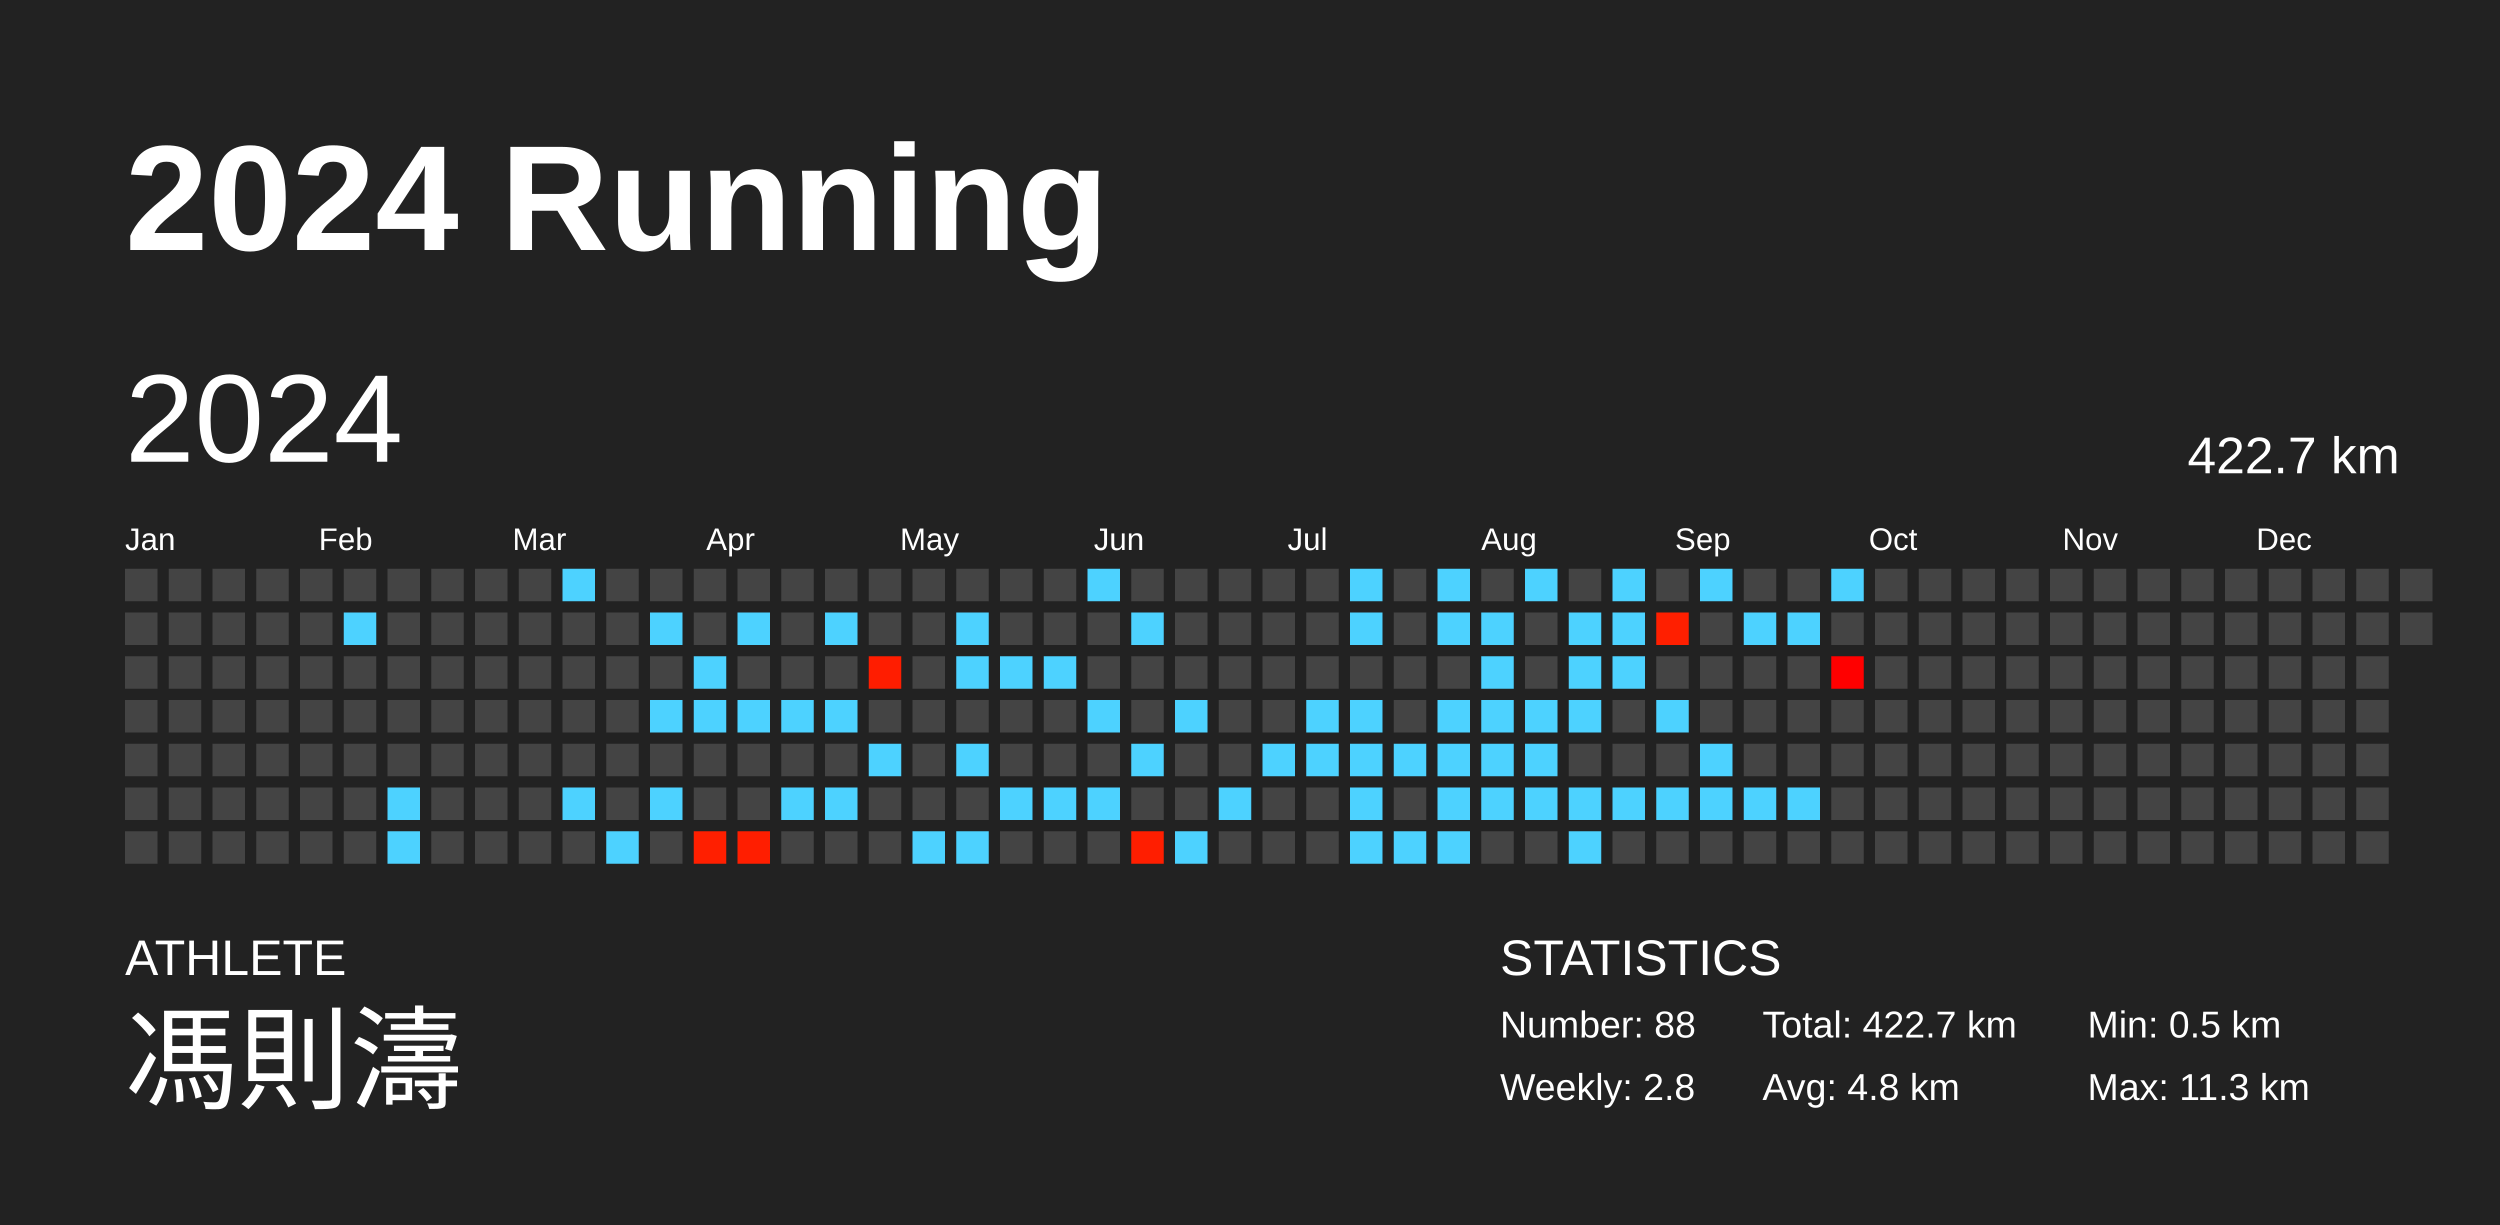
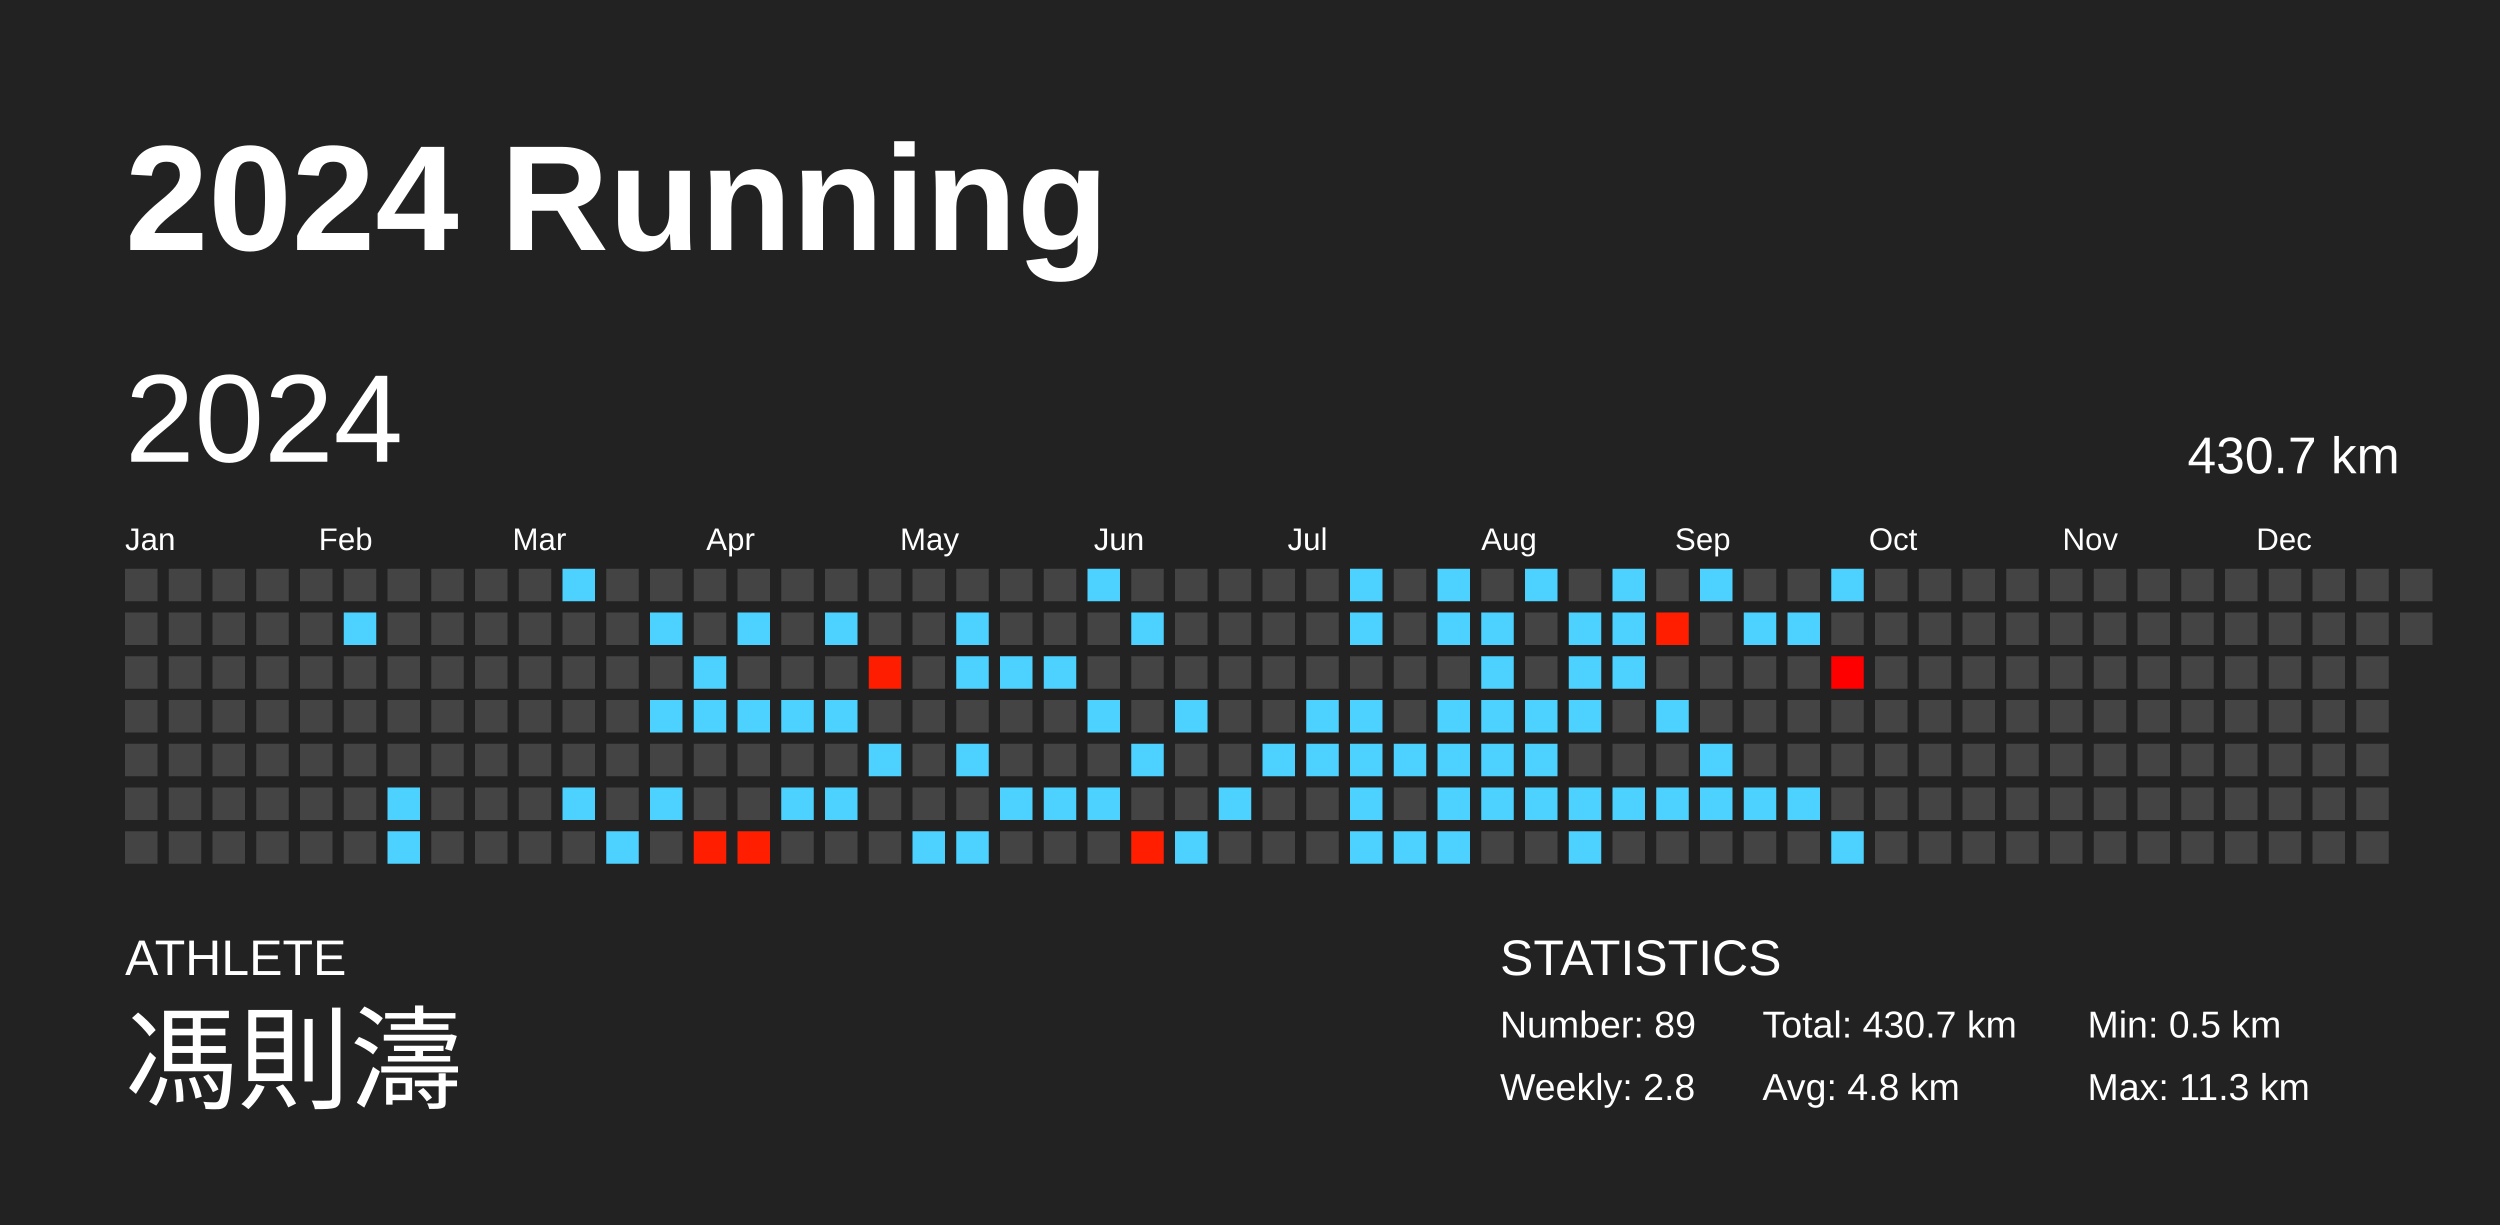
<svg xmlns="http://www.w3.org/2000/svg" baseProfile="full" height="98mm" version="1.1" viewBox="0,0,200,98" width="200mm">
  <defs />
  <rect fill="#222222" height="98" width="200" x="0" y="0" />
  <text fill="#FFFFFF" style="font-size:12px; font-family:Arial; font-weight:bold;" x="10" y="20">2024 Running</text>
  <text fill="#FFFFFF" style="font-size:4px; font-family:Arial" x="10" y="78">ATHLETE</text>
  <text fill="#FFFFFF" style="font-size:9px; font-family:Arial" x="10" y="88">馮則濤</text>
  <text fill="#FFFFFF" style="font-size:4px; font-family:Arial" x="120" y="78">STATISTICS</text>
-   <text fill="#FFFFFF" style="font-size:3px; font-family:Arial" x="120" y="83">Number: 88</text>
+   <text fill="#FFFFFF" style="font-size:3px; font-family:Arial" x="120" y="83">Number: 89</text>
  <text fill="#FFFFFF" style="font-size:3px; font-family:Arial" x="120" y="88">Weekly: 2.8</text>
-   <text fill="#FFFFFF" style="font-size:3px; font-family:Arial" x="141" y="83">Total: 422.7 km</text>
+   <text fill="#FFFFFF" style="font-size:3px; font-family:Arial" x="141" y="83">Total: 430.7 km</text>
  <text fill="#FFFFFF" style="font-size:3px; font-family:Arial" x="141" y="88">Avg: 4.8 km</text>
  <text fill="#FFFFFF" style="font-size:3px; font-family:Arial" x="167" y="83">Min: 0.5 km</text>
  <text fill="#FFFFFF" style="font-size:3px; font-family:Arial" x="167" y="88">Max: 11.3 km</text>
  <text dominant-baseline="hanging" fill="#FFFFFF" style="font-size:10.0px; font-family:Arial;" x="10" y="30">2024</text>
-   <text dominant-baseline="hanging" fill="#FFFFFF" style="font-size:4.125px; font-family:Arial;" x="175" y="35">422.7 km</text>
+   <text dominant-baseline="hanging" fill="#FFFFFF" style="font-size:4.125px; font-family:Arial;" x="175" y="35">430.7 km</text>
  <text fill="#FFFFFF" style="font-size:2.5px; font-family:Arial" x="10.0" y="44">Jan</text>
  <text fill="#FFFFFF" style="font-size:2.5px; font-family:Arial" x="25.5" y="44">Feb</text>
  <text fill="#FFFFFF" style="font-size:2.5px; font-family:Arial" x="41.0" y="44">Mar</text>
  <text fill="#FFFFFF" style="font-size:2.5px; font-family:Arial" x="56.5" y="44">Apr</text>
  <text fill="#FFFFFF" style="font-size:2.5px; font-family:Arial" x="72.0" y="44">May</text>
  <text fill="#FFFFFF" style="font-size:2.5px; font-family:Arial" x="87.5" y="44">Jun</text>
  <text fill="#FFFFFF" style="font-size:2.5px; font-family:Arial" x="103.0" y="44">Jul</text>
  <text fill="#FFFFFF" style="font-size:2.5px; font-family:Arial" x="118.5" y="44">Aug</text>
  <text fill="#FFFFFF" style="font-size:2.5px; font-family:Arial" x="134.0" y="44">Sep</text>
  <text fill="#FFFFFF" style="font-size:2.5px; font-family:Arial" x="149.5" y="44">Oct</text>
  <text fill="#FFFFFF" style="font-size:2.5px; font-family:Arial" x="165.0" y="44">Nov</text>
  <text fill="#FFFFFF" style="font-size:2.5px; font-family:Arial" x="180.5" y="44">Dec</text>
  <rect fill="#444444" height="2.6" width="2.6" x="10.0" y="45.5" />
  <rect fill="#444444" height="2.6" width="2.6" x="10.0" y="49.0" />
  <rect fill="#444444" height="2.6" width="2.6" x="10.0" y="52.5" />
  <rect fill="#444444" height="2.6" width="2.6" x="10.0" y="56.0" />
  <rect fill="#444444" height="2.6" width="2.6" x="10.0" y="59.5" />
  <rect fill="#444444" height="2.6" width="2.6" x="10.0" y="63.0" />
  <rect fill="#444444" height="2.6" width="2.6" x="10.0" y="66.5" />
  <rect fill="#444444" height="2.6" width="2.6" x="13.5" y="45.5" />
  <rect fill="#444444" height="2.6" width="2.6" x="13.5" y="49.0" />
  <rect fill="#444444" height="2.6" width="2.6" x="13.5" y="52.5" />
  <rect fill="#444444" height="2.6" width="2.6" x="13.5" y="56.0" />
  <rect fill="#444444" height="2.6" width="2.6" x="13.5" y="59.5" />
  <rect fill="#444444" height="2.6" width="2.6" x="13.5" y="63.0" />
  <rect fill="#444444" height="2.6" width="2.6" x="13.5" y="66.5" />
  <rect fill="#444444" height="2.6" width="2.6" x="17.0" y="45.5" />
  <rect fill="#444444" height="2.6" width="2.6" x="17.0" y="49.0" />
  <rect fill="#444444" height="2.6" width="2.6" x="17.0" y="52.5" />
  <rect fill="#444444" height="2.6" width="2.6" x="17.0" y="56.0" />
  <rect fill="#444444" height="2.6" width="2.6" x="17.0" y="59.5" />
  <rect fill="#444444" height="2.6" width="2.6" x="17.0" y="63.0" />
  <rect fill="#444444" height="2.6" width="2.6" x="17.0" y="66.5" />
  <rect fill="#444444" height="2.6" width="2.6" x="20.5" y="45.5" />
  <rect fill="#444444" height="2.6" width="2.6" x="20.5" y="49.0" />
  <rect fill="#444444" height="2.6" width="2.6" x="20.5" y="52.5" />
  <rect fill="#444444" height="2.6" width="2.6" x="20.5" y="56.0" />
  <rect fill="#444444" height="2.6" width="2.6" x="20.5" y="59.5" />
  <rect fill="#444444" height="2.6" width="2.6" x="20.5" y="63.0" />
  <rect fill="#444444" height="2.6" width="2.6" x="20.5" y="66.5" />
  <rect fill="#444444" height="2.6" width="2.6" x="24.0" y="45.5" />
  <rect fill="#444444" height="2.6" width="2.6" x="24.0" y="49.0" />
  <rect fill="#444444" height="2.6" width="2.6" x="24.0" y="52.5" />
  <rect fill="#444444" height="2.6" width="2.6" x="24.0" y="56.0" />
  <rect fill="#444444" height="2.6" width="2.6" x="24.0" y="59.5" />
  <rect fill="#444444" height="2.6" width="2.6" x="24.0" y="63.0" />
  <rect fill="#444444" height="2.6" width="2.6" x="24.0" y="66.5" />
  <rect fill="#444444" height="2.6" width="2.6" x="27.5" y="45.5" />
  <rect fill="#4dd2ff" height="2.6" width="2.6" x="27.5" y="49.0" />
  <rect fill="#444444" height="2.6" width="2.6" x="27.5" y="52.5" />
  <rect fill="#444444" height="2.6" width="2.6" x="27.5" y="56.0" />
  <rect fill="#444444" height="2.6" width="2.6" x="27.5" y="59.5" />
  <rect fill="#444444" height="2.6" width="2.6" x="27.5" y="63.0" />
  <rect fill="#444444" height="2.6" width="2.6" x="27.5" y="66.5" />
  <rect fill="#444444" height="2.6" width="2.6" x="31.0" y="45.5" />
  <rect fill="#444444" height="2.6" width="2.6" x="31.0" y="49.0" />
  <rect fill="#444444" height="2.6" width="2.6" x="31.0" y="52.5" />
  <rect fill="#444444" height="2.6" width="2.6" x="31.0" y="56.0" />
  <rect fill="#444444" height="2.6" width="2.6" x="31.0" y="59.5" />
  <rect fill="#4dd2ff" height="2.6" width="2.6" x="31.0" y="63.0" />
  <rect fill="#4dd2ff" height="2.6" width="2.6" x="31.0" y="66.5" />
  <rect fill="#444444" height="2.6" width="2.6" x="34.5" y="45.5" />
  <rect fill="#444444" height="2.6" width="2.6" x="34.5" y="49.0" />
  <rect fill="#444444" height="2.6" width="2.6" x="34.5" y="52.5" />
  <rect fill="#444444" height="2.6" width="2.6" x="34.5" y="56.0" />
  <rect fill="#444444" height="2.6" width="2.6" x="34.5" y="59.5" />
  <rect fill="#444444" height="2.6" width="2.6" x="34.5" y="63.0" />
  <rect fill="#444444" height="2.6" width="2.6" x="34.5" y="66.5" />
  <rect fill="#444444" height="2.6" width="2.6" x="38.0" y="45.5" />
  <rect fill="#444444" height="2.6" width="2.6" x="38.0" y="49.0" />
  <rect fill="#444444" height="2.6" width="2.6" x="38.0" y="52.5" />
  <rect fill="#444444" height="2.6" width="2.6" x="38.0" y="56.0" />
  <rect fill="#444444" height="2.6" width="2.6" x="38.0" y="59.5" />
  <rect fill="#444444" height="2.6" width="2.6" x="38.0" y="63.0" />
  <rect fill="#444444" height="2.6" width="2.6" x="38.0" y="66.5" />
  <rect fill="#444444" height="2.6" width="2.6" x="41.5" y="45.5" />
  <rect fill="#444444" height="2.6" width="2.6" x="41.5" y="49.0" />
  <rect fill="#444444" height="2.6" width="2.6" x="41.5" y="52.5" />
  <rect fill="#444444" height="2.6" width="2.6" x="41.5" y="56.0" />
  <rect fill="#444444" height="2.6" width="2.6" x="41.5" y="59.5" />
  <rect fill="#444444" height="2.6" width="2.6" x="41.5" y="63.0" />
  <rect fill="#444444" height="2.6" width="2.6" x="41.5" y="66.5" />
  <rect fill="#4dd2ff" height="2.6" width="2.6" x="45.0" y="45.5" />
  <rect fill="#444444" height="2.6" width="2.6" x="45.0" y="49.0" />
  <rect fill="#444444" height="2.6" width="2.6" x="45.0" y="52.5" />
  <rect fill="#444444" height="2.6" width="2.6" x="45.0" y="56.0" />
  <rect fill="#444444" height="2.6" width="2.6" x="45.0" y="59.5" />
  <rect fill="#4dd2ff" height="2.6" width="2.6" x="45.0" y="63.0" />
  <rect fill="#444444" height="2.6" width="2.6" x="45.0" y="66.5" />
  <rect fill="#444444" height="2.6" width="2.6" x="48.5" y="45.5" />
  <rect fill="#444444" height="2.6" width="2.6" x="48.5" y="49.0" />
  <rect fill="#444444" height="2.6" width="2.6" x="48.5" y="52.5" />
  <rect fill="#444444" height="2.6" width="2.6" x="48.5" y="56.0" />
  <rect fill="#444444" height="2.6" width="2.6" x="48.5" y="59.5" />
  <rect fill="#444444" height="2.6" width="2.6" x="48.5" y="63.0" />
  <rect fill="#4dd2ff" height="2.6" width="2.6" x="48.5" y="66.5" />
  <rect fill="#444444" height="2.6" width="2.6" x="52.0" y="45.5" />
  <rect fill="#4dd2ff" height="2.6" width="2.6" x="52.0" y="49.0" />
  <rect fill="#444444" height="2.6" width="2.6" x="52.0" y="52.5" />
  <rect fill="#4dd2ff" height="2.6" width="2.6" x="52.0" y="56.0" />
  <rect fill="#444444" height="2.6" width="2.6" x="52.0" y="59.5" />
  <rect fill="#4dd2ff" height="2.6" width="2.6" x="52.0" y="63.0" />
  <rect fill="#444444" height="2.6" width="2.6" x="52.0" y="66.5" />
  <rect fill="#444444" height="2.6" width="2.6" x="55.5" y="45.5" />
  <rect fill="#444444" height="2.6" width="2.6" x="55.5" y="49.0" />
  <rect fill="#4dd2ff" height="2.6" width="2.6" x="55.5" y="52.5" />
  <rect fill="#4dd2ff" height="2.6" width="2.6" x="55.5" y="56.0" />
  <rect fill="#444444" height="2.6" width="2.6" x="55.5" y="59.5" />
  <rect fill="#444444" height="2.6" width="2.6" x="55.5" y="63.0" />
  <rect fill="#ff1f00" height="2.6" width="2.6" x="55.5" y="66.5" />
  <rect fill="#444444" height="2.6" width="2.6" x="59.0" y="45.5" />
  <rect fill="#4dd2ff" height="2.6" width="2.6" x="59.0" y="49.0" />
  <rect fill="#444444" height="2.6" width="2.6" x="59.0" y="52.5" />
  <rect fill="#4dd2ff" height="2.6" width="2.6" x="59.0" y="56.0" />
  <rect fill="#444444" height="2.6" width="2.6" x="59.0" y="59.5" />
  <rect fill="#444444" height="2.6" width="2.6" x="59.0" y="63.0" />
  <rect fill="#ff1e00" height="2.6" width="2.6" x="59.0" y="66.5" />
  <rect fill="#444444" height="2.6" width="2.6" x="62.5" y="45.5" />
  <rect fill="#444444" height="2.6" width="2.6" x="62.5" y="49.0" />
  <rect fill="#444444" height="2.6" width="2.6" x="62.5" y="52.5" />
  <rect fill="#4dd2ff" height="2.6" width="2.6" x="62.5" y="56.0" />
  <rect fill="#444444" height="2.6" width="2.6" x="62.5" y="59.5" />
  <rect fill="#4dd2ff" height="2.6" width="2.6" x="62.5" y="63.0" />
  <rect fill="#444444" height="2.6" width="2.6" x="62.5" y="66.5" />
  <rect fill="#444444" height="2.6" width="2.6" x="66.0" y="45.5" />
  <rect fill="#4dd2ff" height="2.6" width="2.6" x="66.0" y="49.0" />
  <rect fill="#444444" height="2.6" width="2.6" x="66.0" y="52.5" />
  <rect fill="#4dd2ff" height="2.6" width="2.6" x="66.0" y="56.0" />
  <rect fill="#444444" height="2.6" width="2.6" x="66.0" y="59.5" />
  <rect fill="#4dd2ff" height="2.6" width="2.6" x="66.0" y="63.0" />
  <rect fill="#444444" height="2.6" width="2.6" x="66.0" y="66.5" />
  <rect fill="#444444" height="2.6" width="2.6" x="69.5" y="45.5" />
  <rect fill="#444444" height="2.6" width="2.6" x="69.5" y="49.0" />
  <rect fill="#ff1d00" height="2.6" width="2.6" x="69.5" y="52.5" />
  <rect fill="#444444" height="2.6" width="2.6" x="69.5" y="56.0" />
  <rect fill="#4dd2ff" height="2.6" width="2.6" x="69.5" y="59.5" />
  <rect fill="#444444" height="2.6" width="2.6" x="69.5" y="63.0" />
  <rect fill="#444444" height="2.6" width="2.6" x="69.5" y="66.5" />
  <rect fill="#444444" height="2.6" width="2.6" x="73.0" y="45.5" />
  <rect fill="#444444" height="2.6" width="2.6" x="73.0" y="49.0" />
  <rect fill="#444444" height="2.6" width="2.6" x="73.0" y="52.5" />
  <rect fill="#444444" height="2.6" width="2.6" x="73.0" y="56.0" />
  <rect fill="#444444" height="2.6" width="2.6" x="73.0" y="59.5" />
  <rect fill="#444444" height="2.6" width="2.6" x="73.0" y="63.0" />
  <rect fill="#4dd2ff" height="2.6" width="2.6" x="73.0" y="66.5" />
  <rect fill="#444444" height="2.6" width="2.6" x="76.5" y="45.5" />
  <rect fill="#4dd2ff" height="2.6" width="2.6" x="76.5" y="49.0" />
  <rect fill="#4dd2ff" height="2.6" width="2.6" x="76.5" y="52.5" />
  <rect fill="#444444" height="2.6" width="2.6" x="76.5" y="56.0" />
  <rect fill="#4dd2ff" height="2.6" width="2.6" x="76.5" y="59.5" />
  <rect fill="#444444" height="2.6" width="2.6" x="76.5" y="63.0" />
  <rect fill="#4dd2ff" height="2.6" width="2.6" x="76.5" y="66.5" />
  <rect fill="#444444" height="2.6" width="2.6" x="80.0" y="45.5" />
  <rect fill="#444444" height="2.6" width="2.6" x="80.0" y="49.0" />
  <rect fill="#4dd2ff" height="2.6" width="2.6" x="80.0" y="52.5" />
  <rect fill="#444444" height="2.6" width="2.6" x="80.0" y="56.0" />
  <rect fill="#444444" height="2.6" width="2.6" x="80.0" y="59.5" />
  <rect fill="#4dd2ff" height="2.6" width="2.6" x="80.0" y="63.0" />
  <rect fill="#444444" height="2.6" width="2.6" x="80.0" y="66.5" />
  <rect fill="#444444" height="2.6" width="2.6" x="83.5" y="45.5" />
  <rect fill="#444444" height="2.6" width="2.6" x="83.5" y="49.0" />
  <rect fill="#4dd2ff" height="2.6" width="2.6" x="83.5" y="52.5" />
  <rect fill="#444444" height="2.6" width="2.6" x="83.5" y="56.0" />
  <rect fill="#444444" height="2.6" width="2.6" x="83.5" y="59.5" />
  <rect fill="#4dd2ff" height="2.6" width="2.6" x="83.5" y="63.0" />
  <rect fill="#444444" height="2.6" width="2.6" x="83.5" y="66.5" />
  <rect fill="#4dd2ff" height="2.6" width="2.6" x="87.0" y="45.5" />
  <rect fill="#444444" height="2.6" width="2.6" x="87.0" y="49.0" />
  <rect fill="#444444" height="2.6" width="2.6" x="87.0" y="52.5" />
  <rect fill="#4dd2ff" height="2.6" width="2.6" x="87.0" y="56.0" />
  <rect fill="#444444" height="2.6" width="2.6" x="87.0" y="59.5" />
  <rect fill="#4dd2ff" height="2.6" width="2.6" x="87.0" y="63.0" />
  <rect fill="#444444" height="2.6" width="2.6" x="87.0" y="66.5" />
  <rect fill="#444444" height="2.6" width="2.6" x="90.5" y="45.5" />
  <rect fill="#4dd2ff" height="2.6" width="2.6" x="90.5" y="49.0" />
  <rect fill="#444444" height="2.6" width="2.6" x="90.5" y="52.5" />
  <rect fill="#444444" height="2.6" width="2.6" x="90.5" y="56.0" />
  <rect fill="#4dd2ff" height="2.6" width="2.6" x="90.5" y="59.5" />
  <rect fill="#444444" height="2.6" width="2.6" x="90.5" y="63.0" />
  <rect fill="#ff1e00" height="2.6" width="2.6" x="90.5" y="66.5" />
  <rect fill="#444444" height="2.6" width="2.6" x="94.0" y="45.5" />
  <rect fill="#444444" height="2.6" width="2.6" x="94.0" y="49.0" />
  <rect fill="#444444" height="2.6" width="2.6" x="94.0" y="52.5" />
  <rect fill="#4dd2ff" height="2.6" width="2.6" x="94.0" y="56.0" />
  <rect fill="#444444" height="2.6" width="2.6" x="94.0" y="59.5" />
  <rect fill="#444444" height="2.6" width="2.6" x="94.0" y="63.0" />
  <rect fill="#4dd2ff" height="2.6" width="2.6" x="94.0" y="66.5" />
  <rect fill="#444444" height="2.6" width="2.6" x="97.5" y="45.5" />
  <rect fill="#444444" height="2.6" width="2.6" x="97.5" y="49.0" />
  <rect fill="#444444" height="2.6" width="2.6" x="97.5" y="52.5" />
  <rect fill="#444444" height="2.6" width="2.6" x="97.5" y="56.0" />
  <rect fill="#444444" height="2.6" width="2.6" x="97.5" y="59.5" />
  <rect fill="#4dd2ff" height="2.6" width="2.6" x="97.5" y="63.0" />
  <rect fill="#444444" height="2.6" width="2.6" x="97.5" y="66.5" />
  <rect fill="#444444" height="2.6" width="2.6" x="101.0" y="45.5" />
  <rect fill="#444444" height="2.6" width="2.6" x="101.0" y="49.0" />
  <rect fill="#444444" height="2.6" width="2.6" x="101.0" y="52.5" />
  <rect fill="#444444" height="2.6" width="2.6" x="101.0" y="56.0" />
  <rect fill="#4dd2ff" height="2.6" width="2.6" x="101.0" y="59.5" />
  <rect fill="#444444" height="2.6" width="2.6" x="101.0" y="63.0" />
  <rect fill="#444444" height="2.6" width="2.6" x="101.0" y="66.5" />
  <rect fill="#444444" height="2.6" width="2.6" x="104.5" y="45.5" />
  <rect fill="#444444" height="2.6" width="2.6" x="104.5" y="49.0" />
  <rect fill="#444444" height="2.6" width="2.6" x="104.5" y="52.5" />
  <rect fill="#4dd2ff" height="2.6" width="2.6" x="104.5" y="56.0" />
  <rect fill="#4dd2ff" height="2.6" width="2.6" x="104.5" y="59.5" />
  <rect fill="#444444" height="2.6" width="2.6" x="104.5" y="63.0" />
  <rect fill="#444444" height="2.6" width="2.6" x="104.5" y="66.5" />
  <rect fill="#4dd2ff" height="2.6" width="2.6" x="108.0" y="45.5" />
  <rect fill="#4dd2ff" height="2.6" width="2.6" x="108.0" y="49.0" />
  <rect fill="#444444" height="2.6" width="2.6" x="108.0" y="52.5" />
  <rect fill="#4dd2ff" height="2.6" width="2.6" x="108.0" y="56.0" />
  <rect fill="#4dd2ff" height="2.6" width="2.6" x="108.0" y="59.5" />
  <rect fill="#4dd2ff" height="2.6" width="2.6" x="108.0" y="63.0" />
  <rect fill="#4dd2ff" height="2.6" width="2.6" x="108.0" y="66.5" />
  <rect fill="#444444" height="2.6" width="2.6" x="111.5" y="45.5" />
  <rect fill="#444444" height="2.6" width="2.6" x="111.5" y="49.0" />
  <rect fill="#444444" height="2.6" width="2.6" x="111.5" y="52.5" />
  <rect fill="#444444" height="2.6" width="2.6" x="111.5" y="56.0" />
  <rect fill="#4dd2ff" height="2.6" width="2.6" x="111.5" y="59.5" />
  <rect fill="#444444" height="2.6" width="2.6" x="111.5" y="63.0" />
  <rect fill="#4dd2ff" height="2.6" width="2.6" x="111.5" y="66.5" />
  <rect fill="#4dd2ff" height="2.6" width="2.6" x="115.0" y="45.5" />
  <rect fill="#4dd2ff" height="2.6" width="2.6" x="115.0" y="49.0" />
  <rect fill="#444444" height="2.6" width="2.6" x="115.0" y="52.5" />
  <rect fill="#4dd2ff" height="2.6" width="2.6" x="115.0" y="56.0" />
  <rect fill="#4dd2ff" height="2.6" width="2.6" x="115.0" y="59.5" />
  <rect fill="#4dd2ff" height="2.6" width="2.6" x="115.0" y="63.0" />
  <rect fill="#4dd2ff" height="2.6" width="2.6" x="115.0" y="66.5" />
  <rect fill="#444444" height="2.6" width="2.6" x="118.5" y="45.5" />
  <rect fill="#4dd2ff" height="2.6" width="2.6" x="118.5" y="49.0" />
  <rect fill="#4dd2ff" height="2.6" width="2.6" x="118.5" y="52.5" />
  <rect fill="#4dd2ff" height="2.6" width="2.6" x="118.5" y="56.0" />
  <rect fill="#4dd2ff" height="2.6" width="2.6" x="118.5" y="59.5" />
  <rect fill="#4dd2ff" height="2.6" width="2.6" x="118.5" y="63.0" />
  <rect fill="#444444" height="2.6" width="2.6" x="118.5" y="66.5" />
  <rect fill="#4dd2ff" height="2.6" width="2.6" x="122.0" y="45.5" />
  <rect fill="#444444" height="2.6" width="2.6" x="122.0" y="49.0" />
  <rect fill="#444444" height="2.6" width="2.6" x="122.0" y="52.5" />
  <rect fill="#4dd2ff" height="2.6" width="2.6" x="122.0" y="56.0" />
  <rect fill="#4dd2ff" height="2.6" width="2.6" x="122.0" y="59.5" />
  <rect fill="#4dd2ff" height="2.6" width="2.6" x="122.0" y="63.0" />
  <rect fill="#444444" height="2.6" width="2.6" x="122.0" y="66.5" />
  <rect fill="#444444" height="2.6" width="2.6" x="125.5" y="45.5" />
  <rect fill="#4dd2ff" height="2.6" width="2.6" x="125.5" y="49.0" />
  <rect fill="#4dd2ff" height="2.6" width="2.6" x="125.5" y="52.5" />
  <rect fill="#4dd2ff" height="2.6" width="2.6" x="125.5" y="56.0" />
  <rect fill="#444444" height="2.6" width="2.6" x="125.5" y="59.5" />
  <rect fill="#4dd2ff" height="2.6" width="2.6" x="125.5" y="63.0" />
  <rect fill="#4dd2ff" height="2.6" width="2.6" x="125.5" y="66.5" />
  <rect fill="#4dd2ff" height="2.6" width="2.6" x="129.0" y="45.5" />
  <rect fill="#4dd2ff" height="2.6" width="2.6" x="129.0" y="49.0" />
  <rect fill="#4dd2ff" height="2.6" width="2.6" x="129.0" y="52.5" />
  <rect fill="#444444" height="2.6" width="2.6" x="129.0" y="56.0" />
  <rect fill="#444444" height="2.6" width="2.6" x="129.0" y="59.5" />
  <rect fill="#4dd2ff" height="2.6" width="2.6" x="129.0" y="63.0" />
  <rect fill="#444444" height="2.6" width="2.6" x="129.0" y="66.5" />
  <rect fill="#444444" height="2.6" width="2.6" x="132.5" y="45.5" />
  <rect fill="#ff1f00" height="2.6" width="2.6" x="132.5" y="49.0" />
  <rect fill="#444444" height="2.6" width="2.6" x="132.5" y="52.5" />
  <rect fill="#4dd2ff" height="2.6" width="2.6" x="132.5" y="56.0" />
  <rect fill="#444444" height="2.6" width="2.6" x="132.5" y="59.5" />
  <rect fill="#4dd2ff" height="2.6" width="2.6" x="132.5" y="63.0" />
  <rect fill="#444444" height="2.6" width="2.6" x="132.5" y="66.5" />
  <rect fill="#4dd2ff" height="2.6" width="2.6" x="136.0" y="45.5" />
  <rect fill="#444444" height="2.6" width="2.6" x="136.0" y="49.0" />
  <rect fill="#444444" height="2.6" width="2.6" x="136.0" y="52.5" />
  <rect fill="#444444" height="2.6" width="2.6" x="136.0" y="56.0" />
  <rect fill="#4dd2ff" height="2.6" width="2.6" x="136.0" y="59.5" />
  <rect fill="#4dd2ff" height="2.6" width="2.6" x="136.0" y="63.0" />
  <rect fill="#444444" height="2.6" width="2.6" x="136.0" y="66.5" />
  <rect fill="#444444" height="2.6" width="2.6" x="139.5" y="45.5" />
  <rect fill="#4dd2ff" height="2.6" width="2.6" x="139.5" y="49.0" />
  <rect fill="#444444" height="2.6" width="2.6" x="139.5" y="52.5" />
  <rect fill="#444444" height="2.6" width="2.6" x="139.5" y="56.0" />
  <rect fill="#444444" height="2.6" width="2.6" x="139.5" y="59.5" />
  <rect fill="#4dd2ff" height="2.6" width="2.6" x="139.5" y="63.0" />
  <rect fill="#444444" height="2.6" width="2.6" x="139.5" y="66.5" />
  <rect fill="#444444" height="2.6" width="2.6" x="143.0" y="45.5" />
  <rect fill="#4dd2ff" height="2.6" width="2.6" x="143.0" y="49.0" />
  <rect fill="#444444" height="2.6" width="2.6" x="143.0" y="52.5" />
  <rect fill="#444444" height="2.6" width="2.6" x="143.0" y="56.0" />
  <rect fill="#444444" height="2.6" width="2.6" x="143.0" y="59.5" />
  <rect fill="#4dd2ff" height="2.6" width="2.6" x="143.0" y="63.0" />
  <rect fill="#444444" height="2.6" width="2.6" x="143.0" y="66.5" />
  <rect fill="#4dd2ff" height="2.6" width="2.6" x="146.5" y="45.5" />
  <rect fill="#444444" height="2.6" width="2.6" x="146.5" y="49.0" />
  <rect fill="#ff0000" height="2.6" width="2.6" x="146.5" y="52.5" />
  <rect fill="#444444" height="2.6" width="2.6" x="146.5" y="56.0" />
  <rect fill="#444444" height="2.6" width="2.6" x="146.5" y="59.5" />
  <rect fill="#444444" height="2.6" width="2.6" x="146.5" y="63.0" />
-   <rect fill="#444444" height="2.6" width="2.6" x="146.5" y="66.5" />
+   <rect fill="#4dd2ff" height="2.6" width="2.6" x="146.5" y="66.5" />
  <rect fill="#444444" height="2.6" width="2.6" x="150.0" y="45.5" />
  <rect fill="#444444" height="2.6" width="2.6" x="150.0" y="49.0" />
  <rect fill="#444444" height="2.6" width="2.6" x="150.0" y="52.5" />
  <rect fill="#444444" height="2.6" width="2.6" x="150.0" y="56.0" />
  <rect fill="#444444" height="2.6" width="2.6" x="150.0" y="59.5" />
  <rect fill="#444444" height="2.6" width="2.6" x="150.0" y="63.0" />
  <rect fill="#444444" height="2.6" width="2.6" x="150.0" y="66.5" />
  <rect fill="#444444" height="2.6" width="2.6" x="153.5" y="45.5" />
  <rect fill="#444444" height="2.6" width="2.6" x="153.5" y="49.0" />
  <rect fill="#444444" height="2.6" width="2.6" x="153.5" y="52.5" />
  <rect fill="#444444" height="2.6" width="2.6" x="153.5" y="56.0" />
  <rect fill="#444444" height="2.6" width="2.6" x="153.5" y="59.5" />
  <rect fill="#444444" height="2.6" width="2.6" x="153.5" y="63.0" />
  <rect fill="#444444" height="2.6" width="2.6" x="153.5" y="66.5" />
  <rect fill="#444444" height="2.6" width="2.6" x="157.0" y="45.5" />
  <rect fill="#444444" height="2.6" width="2.6" x="157.0" y="49.0" />
  <rect fill="#444444" height="2.6" width="2.6" x="157.0" y="52.5" />
  <rect fill="#444444" height="2.6" width="2.6" x="157.0" y="56.0" />
  <rect fill="#444444" height="2.6" width="2.6" x="157.0" y="59.5" />
  <rect fill="#444444" height="2.6" width="2.6" x="157.0" y="63.0" />
  <rect fill="#444444" height="2.6" width="2.6" x="157.0" y="66.5" />
  <rect fill="#444444" height="2.6" width="2.6" x="160.5" y="45.5" />
  <rect fill="#444444" height="2.6" width="2.6" x="160.5" y="49.0" />
  <rect fill="#444444" height="2.6" width="2.6" x="160.5" y="52.5" />
  <rect fill="#444444" height="2.6" width="2.6" x="160.5" y="56.0" />
  <rect fill="#444444" height="2.6" width="2.6" x="160.5" y="59.5" />
  <rect fill="#444444" height="2.6" width="2.6" x="160.5" y="63.0" />
  <rect fill="#444444" height="2.6" width="2.6" x="160.5" y="66.5" />
  <rect fill="#444444" height="2.6" width="2.6" x="164.0" y="45.5" />
  <rect fill="#444444" height="2.6" width="2.6" x="164.0" y="49.0" />
  <rect fill="#444444" height="2.6" width="2.6" x="164.0" y="52.5" />
  <rect fill="#444444" height="2.6" width="2.6" x="164.0" y="56.0" />
  <rect fill="#444444" height="2.6" width="2.6" x="164.0" y="59.5" />
  <rect fill="#444444" height="2.6" width="2.6" x="164.0" y="63.0" />
  <rect fill="#444444" height="2.6" width="2.6" x="164.0" y="66.5" />
  <rect fill="#444444" height="2.6" width="2.6" x="167.5" y="45.5" />
  <rect fill="#444444" height="2.6" width="2.6" x="167.5" y="49.0" />
  <rect fill="#444444" height="2.6" width="2.6" x="167.5" y="52.5" />
  <rect fill="#444444" height="2.6" width="2.6" x="167.5" y="56.0" />
  <rect fill="#444444" height="2.6" width="2.6" x="167.5" y="59.5" />
  <rect fill="#444444" height="2.6" width="2.6" x="167.5" y="63.0" />
  <rect fill="#444444" height="2.6" width="2.6" x="167.5" y="66.5" />
  <rect fill="#444444" height="2.6" width="2.6" x="171.0" y="45.5" />
  <rect fill="#444444" height="2.6" width="2.6" x="171.0" y="49.0" />
  <rect fill="#444444" height="2.6" width="2.6" x="171.0" y="52.5" />
  <rect fill="#444444" height="2.6" width="2.6" x="171.0" y="56.0" />
  <rect fill="#444444" height="2.6" width="2.6" x="171.0" y="59.5" />
  <rect fill="#444444" height="2.6" width="2.6" x="171.0" y="63.0" />
  <rect fill="#444444" height="2.6" width="2.6" x="171.0" y="66.5" />
  <rect fill="#444444" height="2.6" width="2.6" x="174.5" y="45.5" />
  <rect fill="#444444" height="2.6" width="2.6" x="174.5" y="49.0" />
  <rect fill="#444444" height="2.6" width="2.6" x="174.5" y="52.5" />
  <rect fill="#444444" height="2.6" width="2.6" x="174.5" y="56.0" />
  <rect fill="#444444" height="2.6" width="2.6" x="174.5" y="59.5" />
  <rect fill="#444444" height="2.6" width="2.6" x="174.5" y="63.0" />
  <rect fill="#444444" height="2.6" width="2.6" x="174.5" y="66.5" />
  <rect fill="#444444" height="2.6" width="2.6" x="178.0" y="45.5" />
  <rect fill="#444444" height="2.6" width="2.6" x="178.0" y="49.0" />
  <rect fill="#444444" height="2.6" width="2.6" x="178.0" y="52.5" />
  <rect fill="#444444" height="2.6" width="2.6" x="178.0" y="56.0" />
  <rect fill="#444444" height="2.6" width="2.6" x="178.0" y="59.5" />
  <rect fill="#444444" height="2.6" width="2.6" x="178.0" y="63.0" />
  <rect fill="#444444" height="2.6" width="2.6" x="178.0" y="66.5" />
  <rect fill="#444444" height="2.6" width="2.6" x="181.5" y="45.5" />
  <rect fill="#444444" height="2.6" width="2.6" x="181.5" y="49.0" />
  <rect fill="#444444" height="2.6" width="2.6" x="181.5" y="52.5" />
  <rect fill="#444444" height="2.6" width="2.6" x="181.5" y="56.0" />
  <rect fill="#444444" height="2.6" width="2.6" x="181.5" y="59.5" />
  <rect fill="#444444" height="2.6" width="2.6" x="181.5" y="63.0" />
  <rect fill="#444444" height="2.6" width="2.6" x="181.5" y="66.5" />
  <rect fill="#444444" height="2.6" width="2.6" x="185.0" y="45.5" />
  <rect fill="#444444" height="2.6" width="2.6" x="185.0" y="49.0" />
  <rect fill="#444444" height="2.6" width="2.6" x="185.0" y="52.5" />
  <rect fill="#444444" height="2.6" width="2.6" x="185.0" y="56.0" />
  <rect fill="#444444" height="2.6" width="2.6" x="185.0" y="59.5" />
  <rect fill="#444444" height="2.6" width="2.6" x="185.0" y="63.0" />
  <rect fill="#444444" height="2.6" width="2.6" x="185.0" y="66.5" />
  <rect fill="#444444" height="2.6" width="2.6" x="188.5" y="45.5" />
  <rect fill="#444444" height="2.6" width="2.6" x="188.5" y="49.0" />
  <rect fill="#444444" height="2.6" width="2.6" x="188.5" y="52.5" />
  <rect fill="#444444" height="2.6" width="2.6" x="188.5" y="56.0" />
  <rect fill="#444444" height="2.6" width="2.6" x="188.5" y="59.5" />
  <rect fill="#444444" height="2.6" width="2.6" x="188.5" y="63.0" />
  <rect fill="#444444" height="2.6" width="2.6" x="188.5" y="66.5" />
  <rect fill="#444444" height="2.6" width="2.6" x="192.0" y="45.5" />
  <rect fill="#444444" height="2.6" width="2.6" x="192.0" y="49.0" />
</svg>
